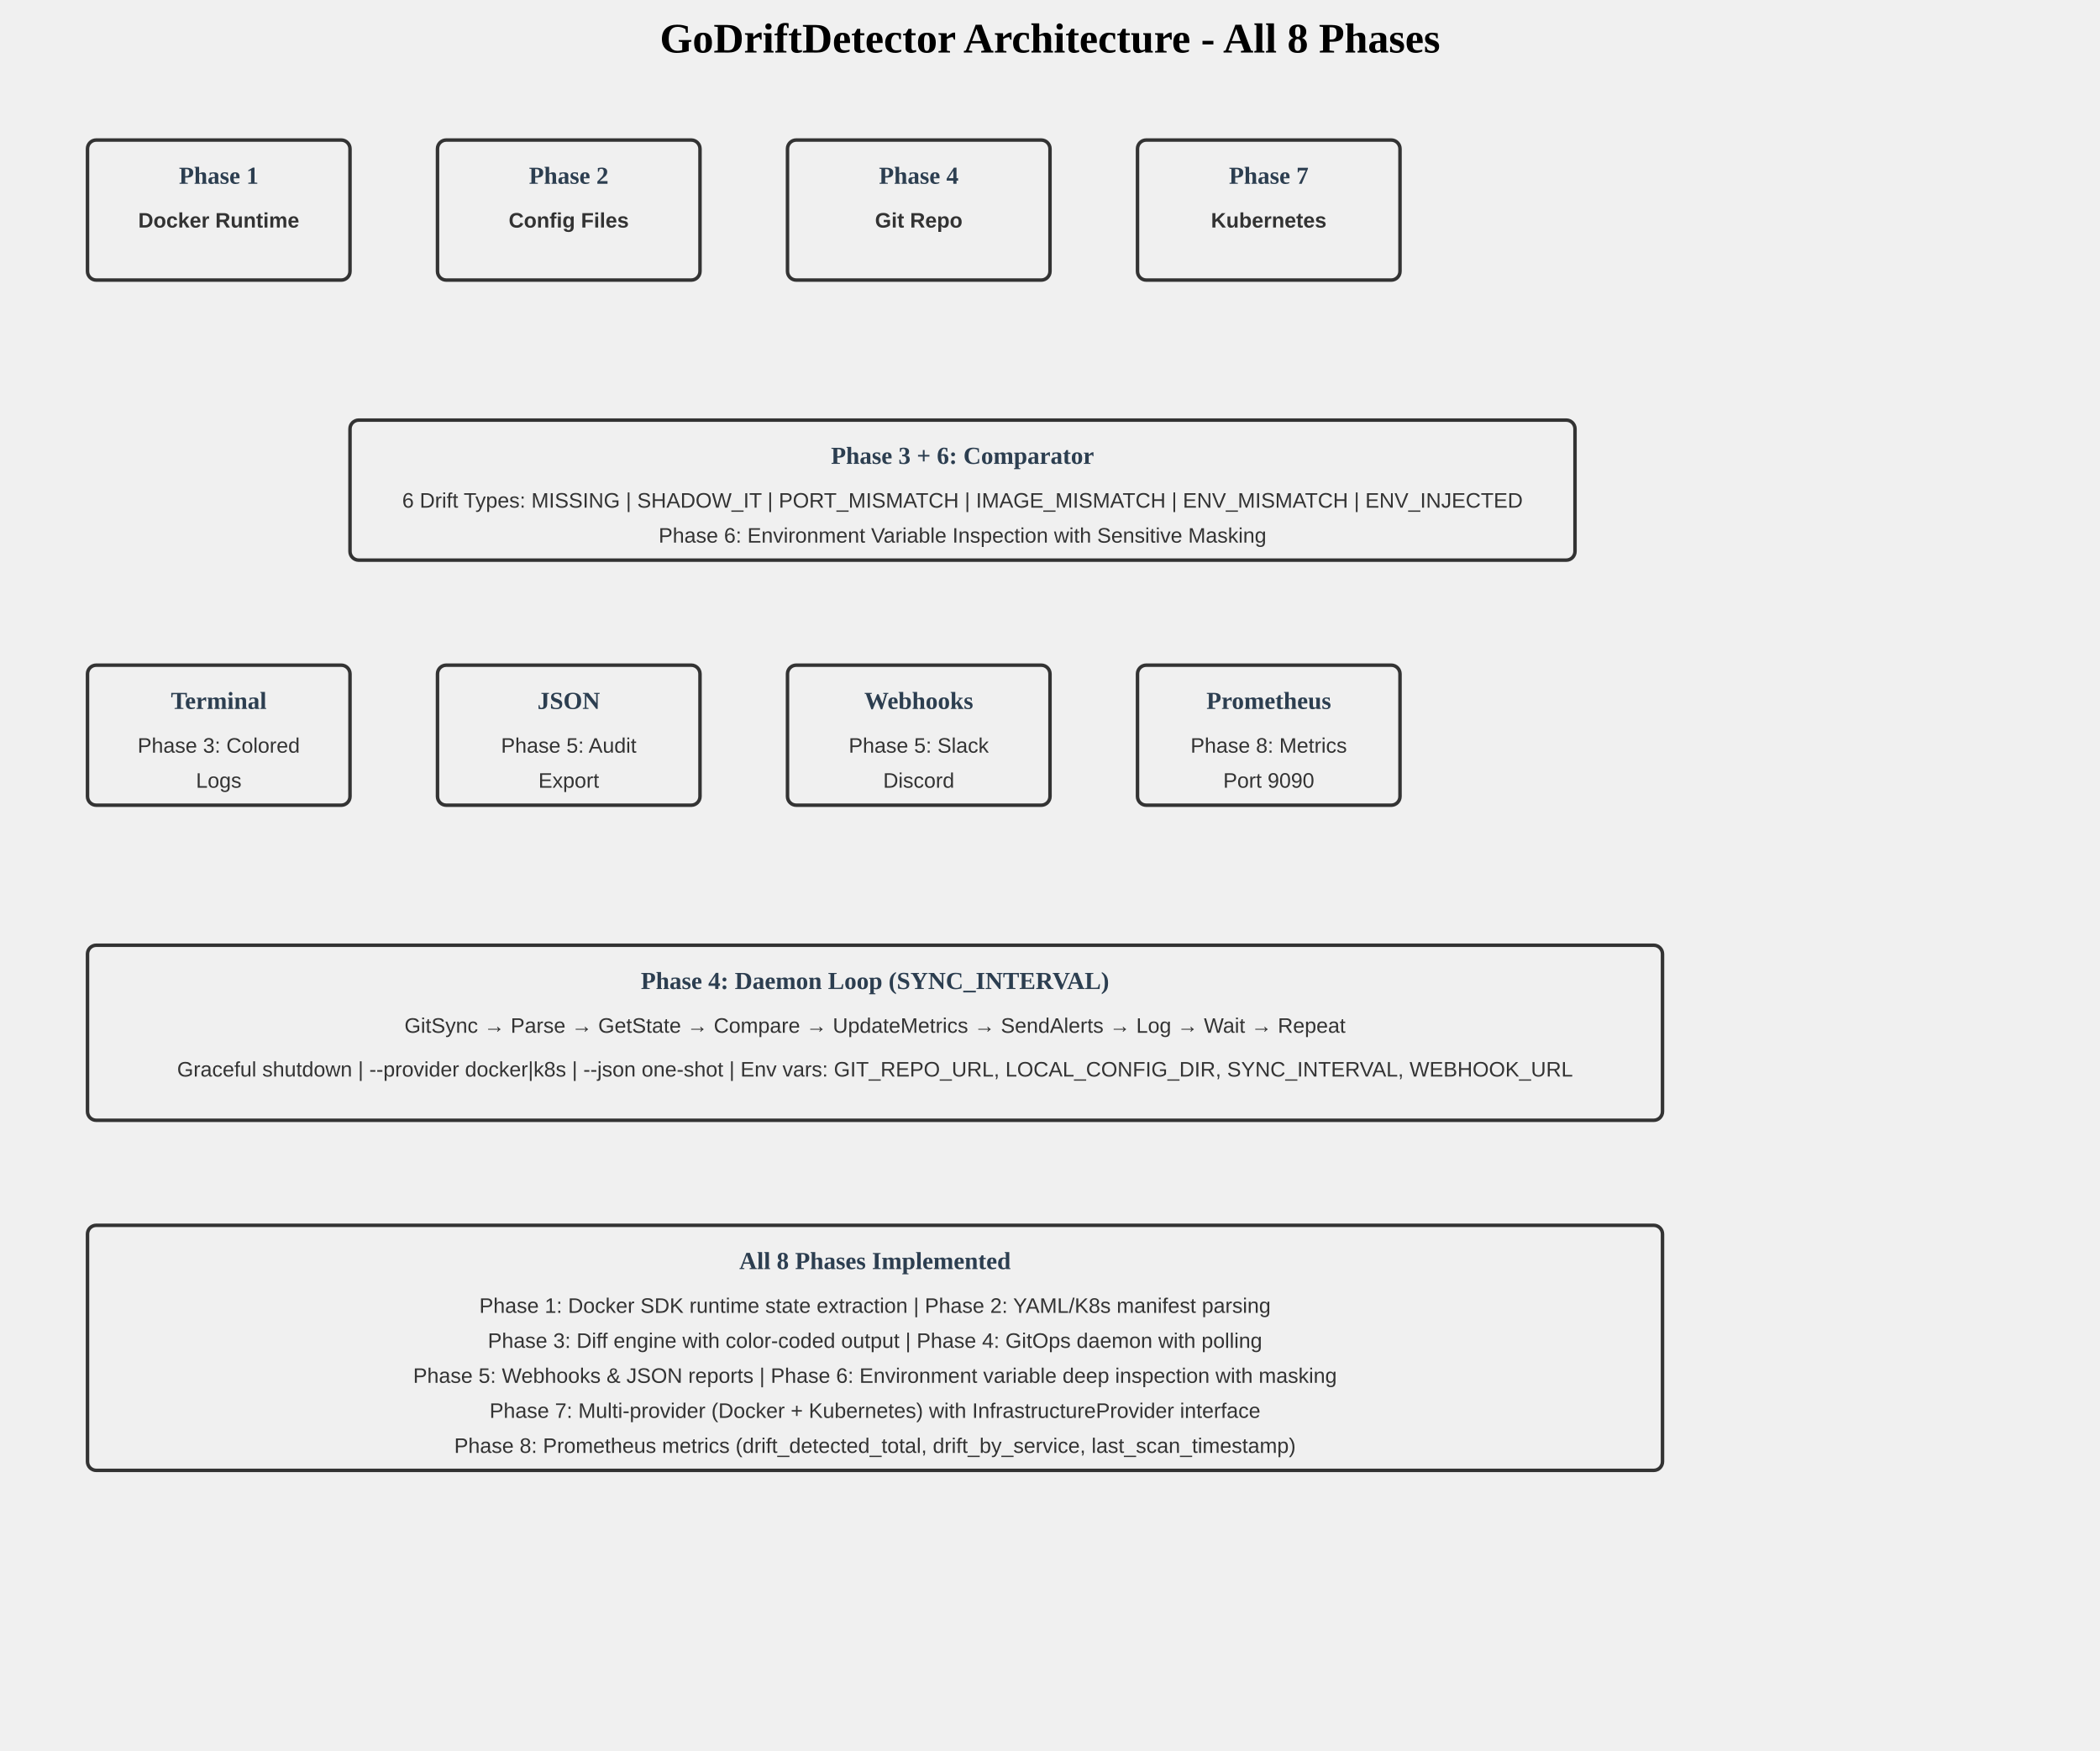
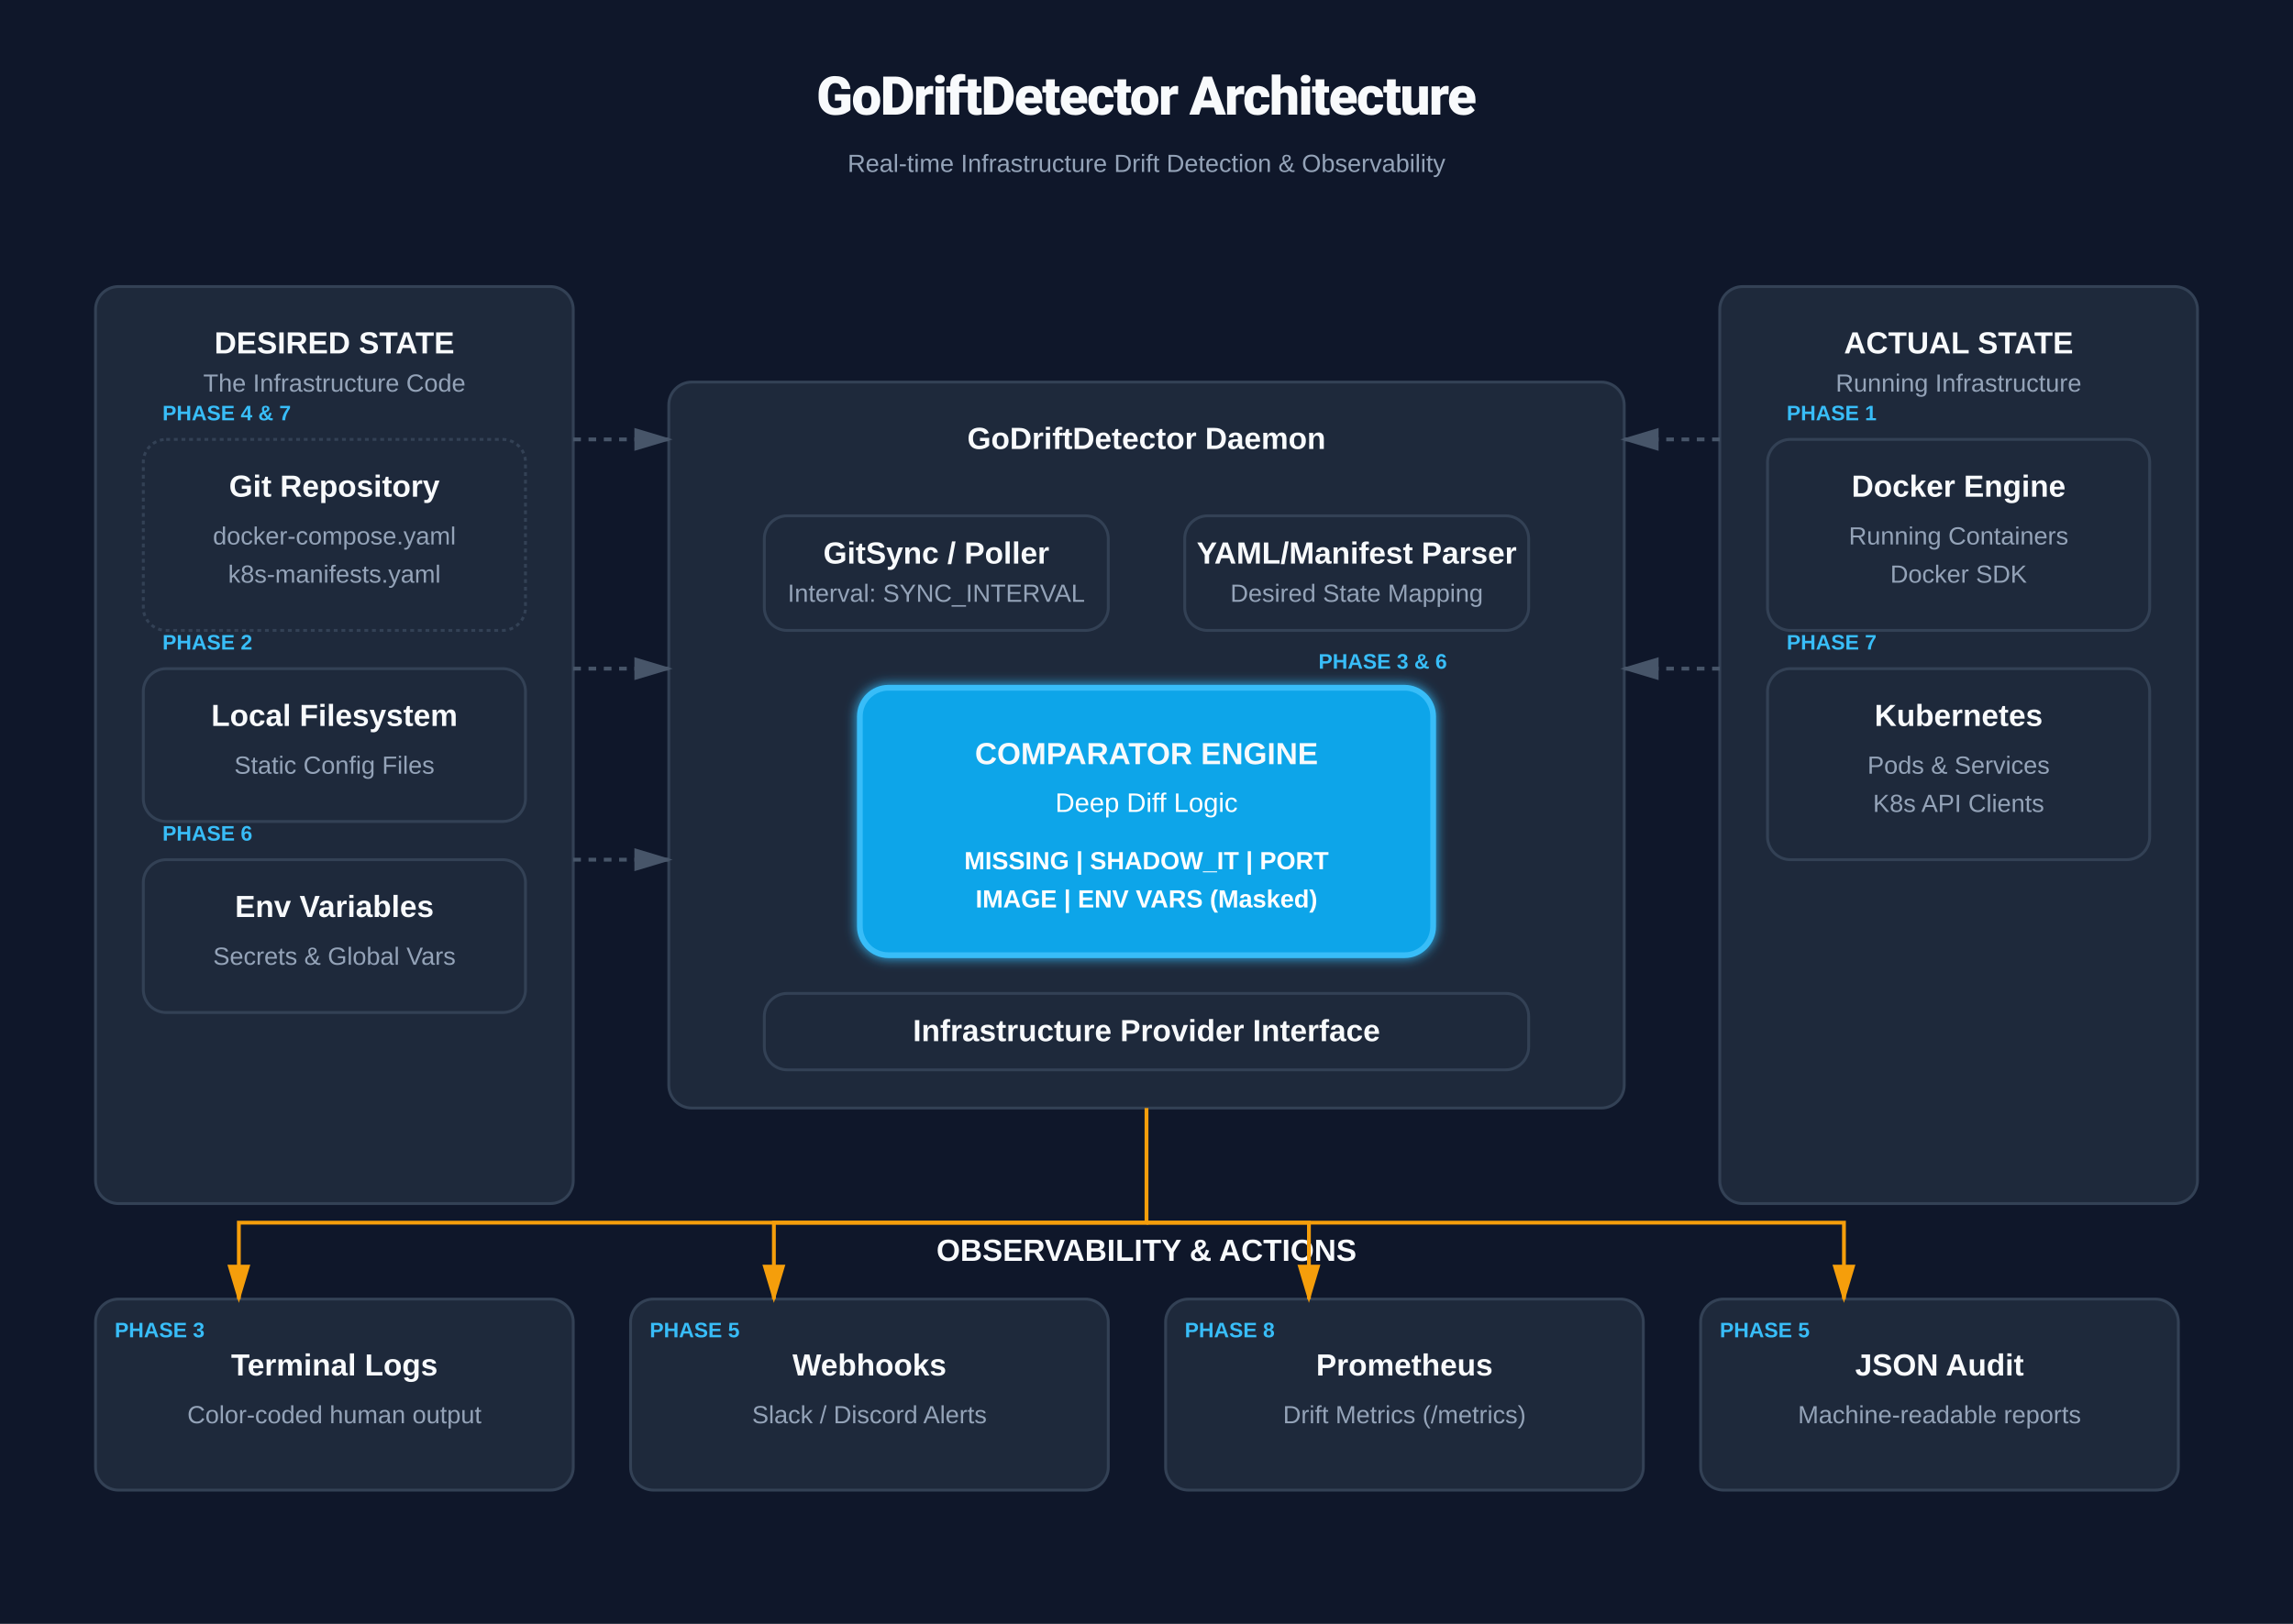
- <svg xmlns="http://www.w3.org/2000/svg" viewBox="0 0 1200 1000">
+ <svg xmlns="http://www.w3.org/2000/svg" viewBox="0 0 1200 850">
  <defs>
+     <linearGradient id="grad-blue" x1="0%" y1="0%" x2="100%" y2="100%">
+       <stop offset="0%" style="stop-color:#0ea5e9;stop-opacity:1" />
+       <stop offset="100%" style="stop-color:#2563eb;stop-opacity:1" />
+     </linearGradient>
+     <linearGradient id="grad-green" x1="0%" y1="0%" x2="100%" y2="100%">
+       <stop offset="0%" style="stop-color:#22c55e;stop-opacity:1" />
+       <stop offset="100%" style="stop-color:#16a34a;stop-opacity:1" />
+     </linearGradient>
+     <linearGradient id="grad-orange" x1="0%" y1="0%" x2="100%" y2="100%">
+       <stop offset="0%" style="stop-color:#f59e0b;stop-opacity:1" />
+       <stop offset="100%" style="stop-color:#d97706;stop-opacity:1" />
+     </linearGradient>
+     <linearGradient id="grad-dark" x1="0%" y1="0%" x2="100%" y2="100%">
+       <stop offset="0%" style="stop-color:#1e293b;stop-opacity:1" />
+       <stop offset="100%" style="stop-color:#0f172a;stop-opacity:1" />
+     </linearGradient>
+     <filter id="glow" x="-20%" y="-20%" width="140%" height="140%">
+       <feGaussianBlur stdDeviation="3" result="blur" />
+       <feComposite in="SourceGraphic" in2="blur" operator="over" />
+     </filter>
    <style>
-       .box { fill: #f0f0f0; stroke: #333; stroke-width: 2; }
-       .header { fill: #2c3e50; color: white; font-weight: bold; font-size: 14px; }
-       .text { fill: #333; font-size: 12px; font-family: Arial; }
-       .arrow { stroke: #27ae60; stroke-width: 2; fill: none; marker-end: url(#arrowhead); }
+       .bg { fill: #0f172a; }
+       .card { fill: #1e293b; stroke: #334155; stroke-width: 1.5; rx: 12; }
+       .card-highlight { stroke: #38bdf8; stroke-width: 2; }
+       .title { fill: #f8fafc; font-family: 'Segoe UI', Roboto, Helvetica, Arial, sans-serif; font-size: 28px; font-weight: 800; letter-spacing: -0.025em; }
+       .label { fill: #f8fafc; font-family: 'Segoe UI', Arial; font-size: 16px; font-weight: 600; }
+       .sublabel { fill: #94a3b8; font-family: 'Segoe UI', Arial; font-size: 13px; }
+       .phase-tag { fill: #38bdf8; font-family: 'Segoe UI', Arial; font-size: 11px; font-weight: bold; }
+       .arrow-line { stroke: #475569; stroke-width: 2; fill: none; stroke-dasharray: 4 4; }
+       .arrow-head { fill: #475569; }
+       .drift-line { stroke: #f59e0b; stroke-width: 2; fill: none; marker-end: url(#arrow-drift); }
+       .core-engine { fill: #0ea5e9; stroke: #38bdf8; stroke-width: 3; filter: url(#glow); }
    </style>
-     <marker id="arrowhead" markerWidth="10" markerHeight="10" refX="9" refY="3" orient="auto">
-       <polygon points="0 0, 10 3, 0 6" fill="#27ae60" />
+     <marker id="arrow-drift" markerWidth="10" markerHeight="10" refX="9" refY="3" orient="auto">
+       <polygon points="0 0, 10 3, 0 6" fill="#f59e0b" />
+     </marker>
+     <marker id="arrow-default" markerWidth="10" markerHeight="10" refX="9" refY="3" orient="auto">
+       <polygon points="0 0, 10 3, 0 6" fill="#475569" />
    </marker>
  </defs>
-   <text x="600" y="30" text-anchor="middle" font-size="24" font-weight="bold">GoDriftDetector Architecture - All 8 Phases</text>
-   <rect x="50" y="80" width="150" height="80" class="box" rx="5" />
-   <text x="125" y="105" class="header" text-anchor="middle">Phase 1</text>
-   <text x="125" y="130" class="text" text-anchor="middle" font-weight="bold">Docker Runtime</text>
-   <rect x="250" y="80" width="150" height="80" class="box" rx="5" />
-   <text x="325" y="105" class="header" text-anchor="middle">Phase 2</text>
-   <text x="325" y="130" class="text" text-anchor="middle" font-weight="bold">Config Files</text>
-   <rect x="450" y="80" width="150" height="80" class="box" rx="5" />
-   <text x="525" y="105" class="header" text-anchor="middle">Phase 4</text>
-   <text x="525" y="130" class="text" text-anchor="middle" font-weight="bold">Git Repo</text>
-   <rect x="650" y="80" width="150" height="80" class="box" rx="5" />
-   <text x="725" y="105" class="header" text-anchor="middle">Phase 7</text>
-   <text x="725" y="130" class="text" text-anchor="middle" font-weight="bold">Kubernetes</text>
-   <rect x="200" y="240" width="700" height="80" class="box" rx="5" fill="#ffe0b2" />
-   <text x="550" y="265" class="header" text-anchor="middle" fill="#e65100">Phase 3 + 6: Comparator</text>
-   <text x="550" y="290" class="text" text-anchor="middle">6 Drift Types: MISSING | SHADOW_IT | PORT_MISMATCH | IMAGE_MISMATCH | ENV_MISMATCH | ENV_INJECTED</text>
-   <text x="550" y="310" class="text" text-anchor="middle">Phase 6: Environment Variable Inspection with Sensitive Masking</text>
-   <rect x="50" y="380" width="150" height="80" class="box" rx="5" fill="#c8e6c9" />
-   <text x="125" y="405" class="header" text-anchor="middle" fill="#1b5e20">Terminal</text>
-   <text x="125" y="430" class="text" text-anchor="middle">Phase 3: Colored</text>
-   <text x="125" y="450" class="text" text-anchor="middle">Logs</text>
-   <rect x="250" y="380" width="150" height="80" class="box" rx="5" fill="#bbdefb" />
-   <text x="325" y="405" class="header" text-anchor="middle" fill="#01579b">JSON</text>
-   <text x="325" y="430" class="text" text-anchor="middle">Phase 5: Audit</text>
-   <text x="325" y="450" class="text" text-anchor="middle">Export</text>
-   <rect x="450" y="380" width="150" height="80" class="box" rx="5" fill="#f8bbd0" />
-   <text x="525" y="405" class="header" text-anchor="middle" fill="#880e4f">Webhooks</text>
-   <text x="525" y="430" class="text" text-anchor="middle">Phase 5: Slack</text>
-   <text x="525" y="450" class="text" text-anchor="middle">Discord</text>
-   <rect x="650" y="380" width="150" height="80" class="box" rx="5" fill="#e1bee7" />
-   <text x="725" y="405" class="header" text-anchor="middle" fill="#4a148c">Prometheus</text>
-   <text x="725" y="430" class="text" text-anchor="middle">Phase 8: Metrics</text>
-   <text x="725" y="450" class="text" text-anchor="middle">Port 9090</text>
-   <rect x="50" y="540" width="900" height="100" class="box" rx="5" fill="#eceff1" />
-   <text x="500" y="565" class="header" text-anchor="middle" fill="#263238">Phase 4: Daemon Loop (SYNC_INTERVAL)</text>
-   <text x="500" y="590" class="text" text-anchor="middle">GitSync → Parse → GetState → Compare → UpdateMetrics → SendAlerts → Log → Wait → Repeat</text>
-   <text x="500" y="615" class="text" text-anchor="middle">Graceful shutdown | --provider docker|k8s | --json one-shot | Env vars: GIT_REPO_URL, LOCAL_CONFIG_DIR, SYNC_INTERVAL, WEBHOOK_URL</text>
-   <rect x="50" y="700" width="900" height="140" class="box" rx="5" fill="#fce4ec" />
-   <text x="500" y="725" class="header" text-anchor="middle" fill="#880e4f">All 8 Phases Implemented</text>
-   <text x="500" y="750" class="text" text-anchor="middle">Phase 1: Docker SDK runtime state extraction | Phase 2: YAML/K8s manifest parsing</text>
-   <text x="500" y="770" class="text" text-anchor="middle">Phase 3: Diff engine with color-coded output | Phase 4: GitOps daemon with polling</text>
-   <text x="500" y="790" class="text" text-anchor="middle">Phase 5: Webhooks &amp; JSON reports | Phase 6: Environment variable deep inspection with masking</text>
-   <text x="500" y="810" class="text" text-anchor="middle">Phase 7: Multi-provider (Docker + Kubernetes) with InfrastructureProvider interface</text>
-   <text x="500" y="830" class="text" text-anchor="middle">Phase 8: Prometheus metrics (drift_detected_total, drift_by_service, last_scan_timestamp)</text>
+   <rect width="100%" height="100%" class="bg" />
+   <text x="600" y="60" text-anchor="middle" class="title">GoDriftDetector Architecture</text>
+   <text x="600" y="90" text-anchor="middle" class="sublabel">Real-time Infrastructure Drift Detection &amp; Observability</text>
+   <g transform="translate(50, 150)">
+     <rect width="250" height="480" class="card" />
+     <text x="125" y="35" text-anchor="middle" class="label" fill="#38bdf8">DESIRED STATE</text>
+     <text x="125" y="55" text-anchor="middle" class="sublabel">The Infrastructure Code</text>
+     <g transform="translate(25, 80)">
+       <rect width="200" height="100" class="card" stroke="#38bdf8" stroke-dasharray="2 2" />
+       <text x="100" y="30" text-anchor="middle" class="label">Git Repository</text>
+       <text x="100" y="55" text-anchor="middle" class="sublabel">docker-compose.yaml</text>
+       <text x="100" y="75" text-anchor="middle" class="sublabel">k8s-manifests.yaml</text>
+       <text x="10" y="-10" class="phase-tag">PHASE 4 &amp; 7</text>
+     </g>
+     <g transform="translate(25, 200)">
+       <rect width="200" height="80" class="card" />
+       <text x="100" y="30" text-anchor="middle" class="label">Local Filesystem</text>
+       <text x="100" y="55" text-anchor="middle" class="sublabel">Static Config Files</text>
+       <text x="10" y="-10" class="phase-tag">PHASE 2</text>
+     </g>
+     <g transform="translate(25, 300)">
+       <rect width="200" height="80" class="card" />
+       <text x="100" y="30" text-anchor="middle" class="label">Env Variables</text>
+       <text x="100" y="55" text-anchor="middle" class="sublabel">Secrets &amp; Global Vars</text>
+       <text x="10" y="-10" class="phase-tag">PHASE 6</text>
+     </g>
+   </g>
+   <g transform="translate(900, 150)">
+     <rect width="250" height="480" class="card" />
+     <text x="125" y="35" text-anchor="middle" class="label" fill="#4ade80">ACTUAL STATE</text>
+     <text x="125" y="55" text-anchor="middle" class="sublabel">Running Infrastructure</text>
+     <g transform="translate(25, 80)">
+       <rect width="200" height="100" class="card" stroke="#4ade80" />
+       <text x="100" y="30" text-anchor="middle" class="label">Docker Engine</text>
+       <text x="100" y="55" text-anchor="middle" class="sublabel">Running Containers</text>
+       <text x="100" y="75" text-anchor="middle" class="sublabel">Docker SDK</text>
+       <text x="10" y="-10" class="phase-tag" fill="#4ade80">PHASE 1</text>
+     </g>
+     <g transform="translate(25, 200)">
+       <rect width="200" height="100" class="card" stroke="#4ade80" />
+       <text x="100" y="30" text-anchor="middle" class="label">Kubernetes</text>
+       <text x="100" y="55" text-anchor="middle" class="sublabel">Pods &amp; Services</text>
+       <text x="100" y="75" text-anchor="middle" class="sublabel">K8s API Clients</text>
+       <text x="10" y="-10" class="phase-tag" fill="#4ade80">PHASE 7</text>
+     </g>
+   </g>
+   <g transform="translate(350, 200)">
+     <rect width="500" height="380" class="card" stroke="#38bdf8" stroke-width="2" />
+     <text x="250" y="35" text-anchor="middle" class="label" font-size="20">GoDriftDetector Daemon</text>
+     <g transform="translate(50, 70)">
+       <rect x="0" y="0" width="180" height="60" rx="8" class="card" />
+       <text x="90" y="25" text-anchor="middle" class="label" font-size="14">GitSync / Poller</text>
+       <text x="90" y="45" text-anchor="middle" class="sublabel">Interval: SYNC_INTERVAL</text>
+       <rect x="220" y="0" width="180" height="60" rx="8" class="card" />
+       <text x="310" y="25" text-anchor="middle" class="label" font-size="14">YAML/Manifest Parser</text>
+       <text x="310" y="45" text-anchor="middle" class="sublabel">Desired State Mapping</text>
+     </g>
+     <g transform="translate(100, 160)">
+       <rect width="300" height="140" rx="15" class="core-engine" />
+       <text x="150" y="40" text-anchor="middle" class="label" font-size="18" fill="#ffffff">COMPARATOR ENGINE</text>
+       <text x="150" y="65" text-anchor="middle" font-family="'Segoe UI', Arial" font-size="14" fill="#ffffff" font-weight="500">Deep Diff Logic</text>
+       <text x="150" y="95" text-anchor="middle" font-family="'Segoe UI', Arial" font-size="13" fill="#ffffff" font-weight="bold">MISSING | SHADOW_IT | PORT</text>
+       <text x="150" y="115" text-anchor="middle" font-family="'Segoe UI', Arial" font-size="13" fill="#ffffff" font-weight="bold">IMAGE | ENV VARS (Masked)</text>
+       <text x="240" y="-10" class="phase-tag" fill="white">PHASE 3 &amp; 6</text>
+     </g>
+     <g transform="translate(50, 320)">
+       <rect x="0" y="0" width="400" height="40" rx="8" class="card" />
+       <text x="200" y="25" text-anchor="middle" class="label" font-size="14">Infrastructure Provider Interface</text>
+     </g>
+   </g>
+   <g transform="translate(50, 680)">
+     <text x="550" y="-20" text-anchor="middle" class="label" fill="#94a3b8">OBSERVABILITY &amp; ACTIONS</text>
+     <g transform="translate(0, 0)">
+       <rect width="250" height="100" class="card" />
+       <text x="125" y="40" text-anchor="middle" class="label">Terminal Logs</text>
+       <text x="125" y="65" text-anchor="middle" class="sublabel">Color-coded human output</text>
+       <text x="10" y="20" class="phase-tag">PHASE 3</text>
+     </g>
+     <g transform="translate(280, 0)">
+       <rect width="250" height="100" class="card" />
+       <text x="125" y="40" text-anchor="middle" class="label">Webhooks</text>
+       <text x="125" y="65" text-anchor="middle" class="sublabel">Slack / Discord Alerts</text>
+       <text x="10" y="20" class="phase-tag">PHASE 5</text>
+     </g>
+     <g transform="translate(560, 0)">
+       <rect width="250" height="100" class="card" />
+       <text x="125" y="40" text-anchor="middle" class="label">Prometheus</text>
+       <text x="125" y="65" text-anchor="middle" class="sublabel">Drift Metrics (/metrics)</text>
+       <text x="10" y="20" class="phase-tag">PHASE 8</text>
+     </g>
+     <g transform="translate(840, 0)">
+       <rect width="250" height="100" class="card" />
+       <text x="125" y="40" text-anchor="middle" class="label">JSON Audit</text>
+       <text x="125" y="65" text-anchor="middle" class="sublabel">Machine-readable reports</text>
+       <text x="10" y="20" class="phase-tag">PHASE 5</text>
+     </g>
+   </g>
+   <path d="M 300 230 L 350 230" class="arrow-line" marker-end="url(#arrow-default)" />
+   <path d="M 300 350 L 350 350" class="arrow-line" marker-end="url(#arrow-default)" />
+   <path d="M 300 450 L 350 450" class="arrow-line" marker-end="url(#arrow-default)" />
+   <path d="M 900 230 L 850 230" class="arrow-line" marker-end="url(#arrow-default)" />
+   <path d="M 900 350 L 850 350" class="arrow-line" marker-end="url(#arrow-default)" />
+   <path d="M 600 580 L 600 640 L 125 640 L 125 680" class="drift-line" />
+   <path d="M 600 640 L 405 640 L 405 680" class="drift-line" />
+   <path d="M 600 640 L 685 640 L 685 680" class="drift-line" />
+   <path d="M 600 640 L 965 640 L 965 680" class="drift-line" />
</svg>
